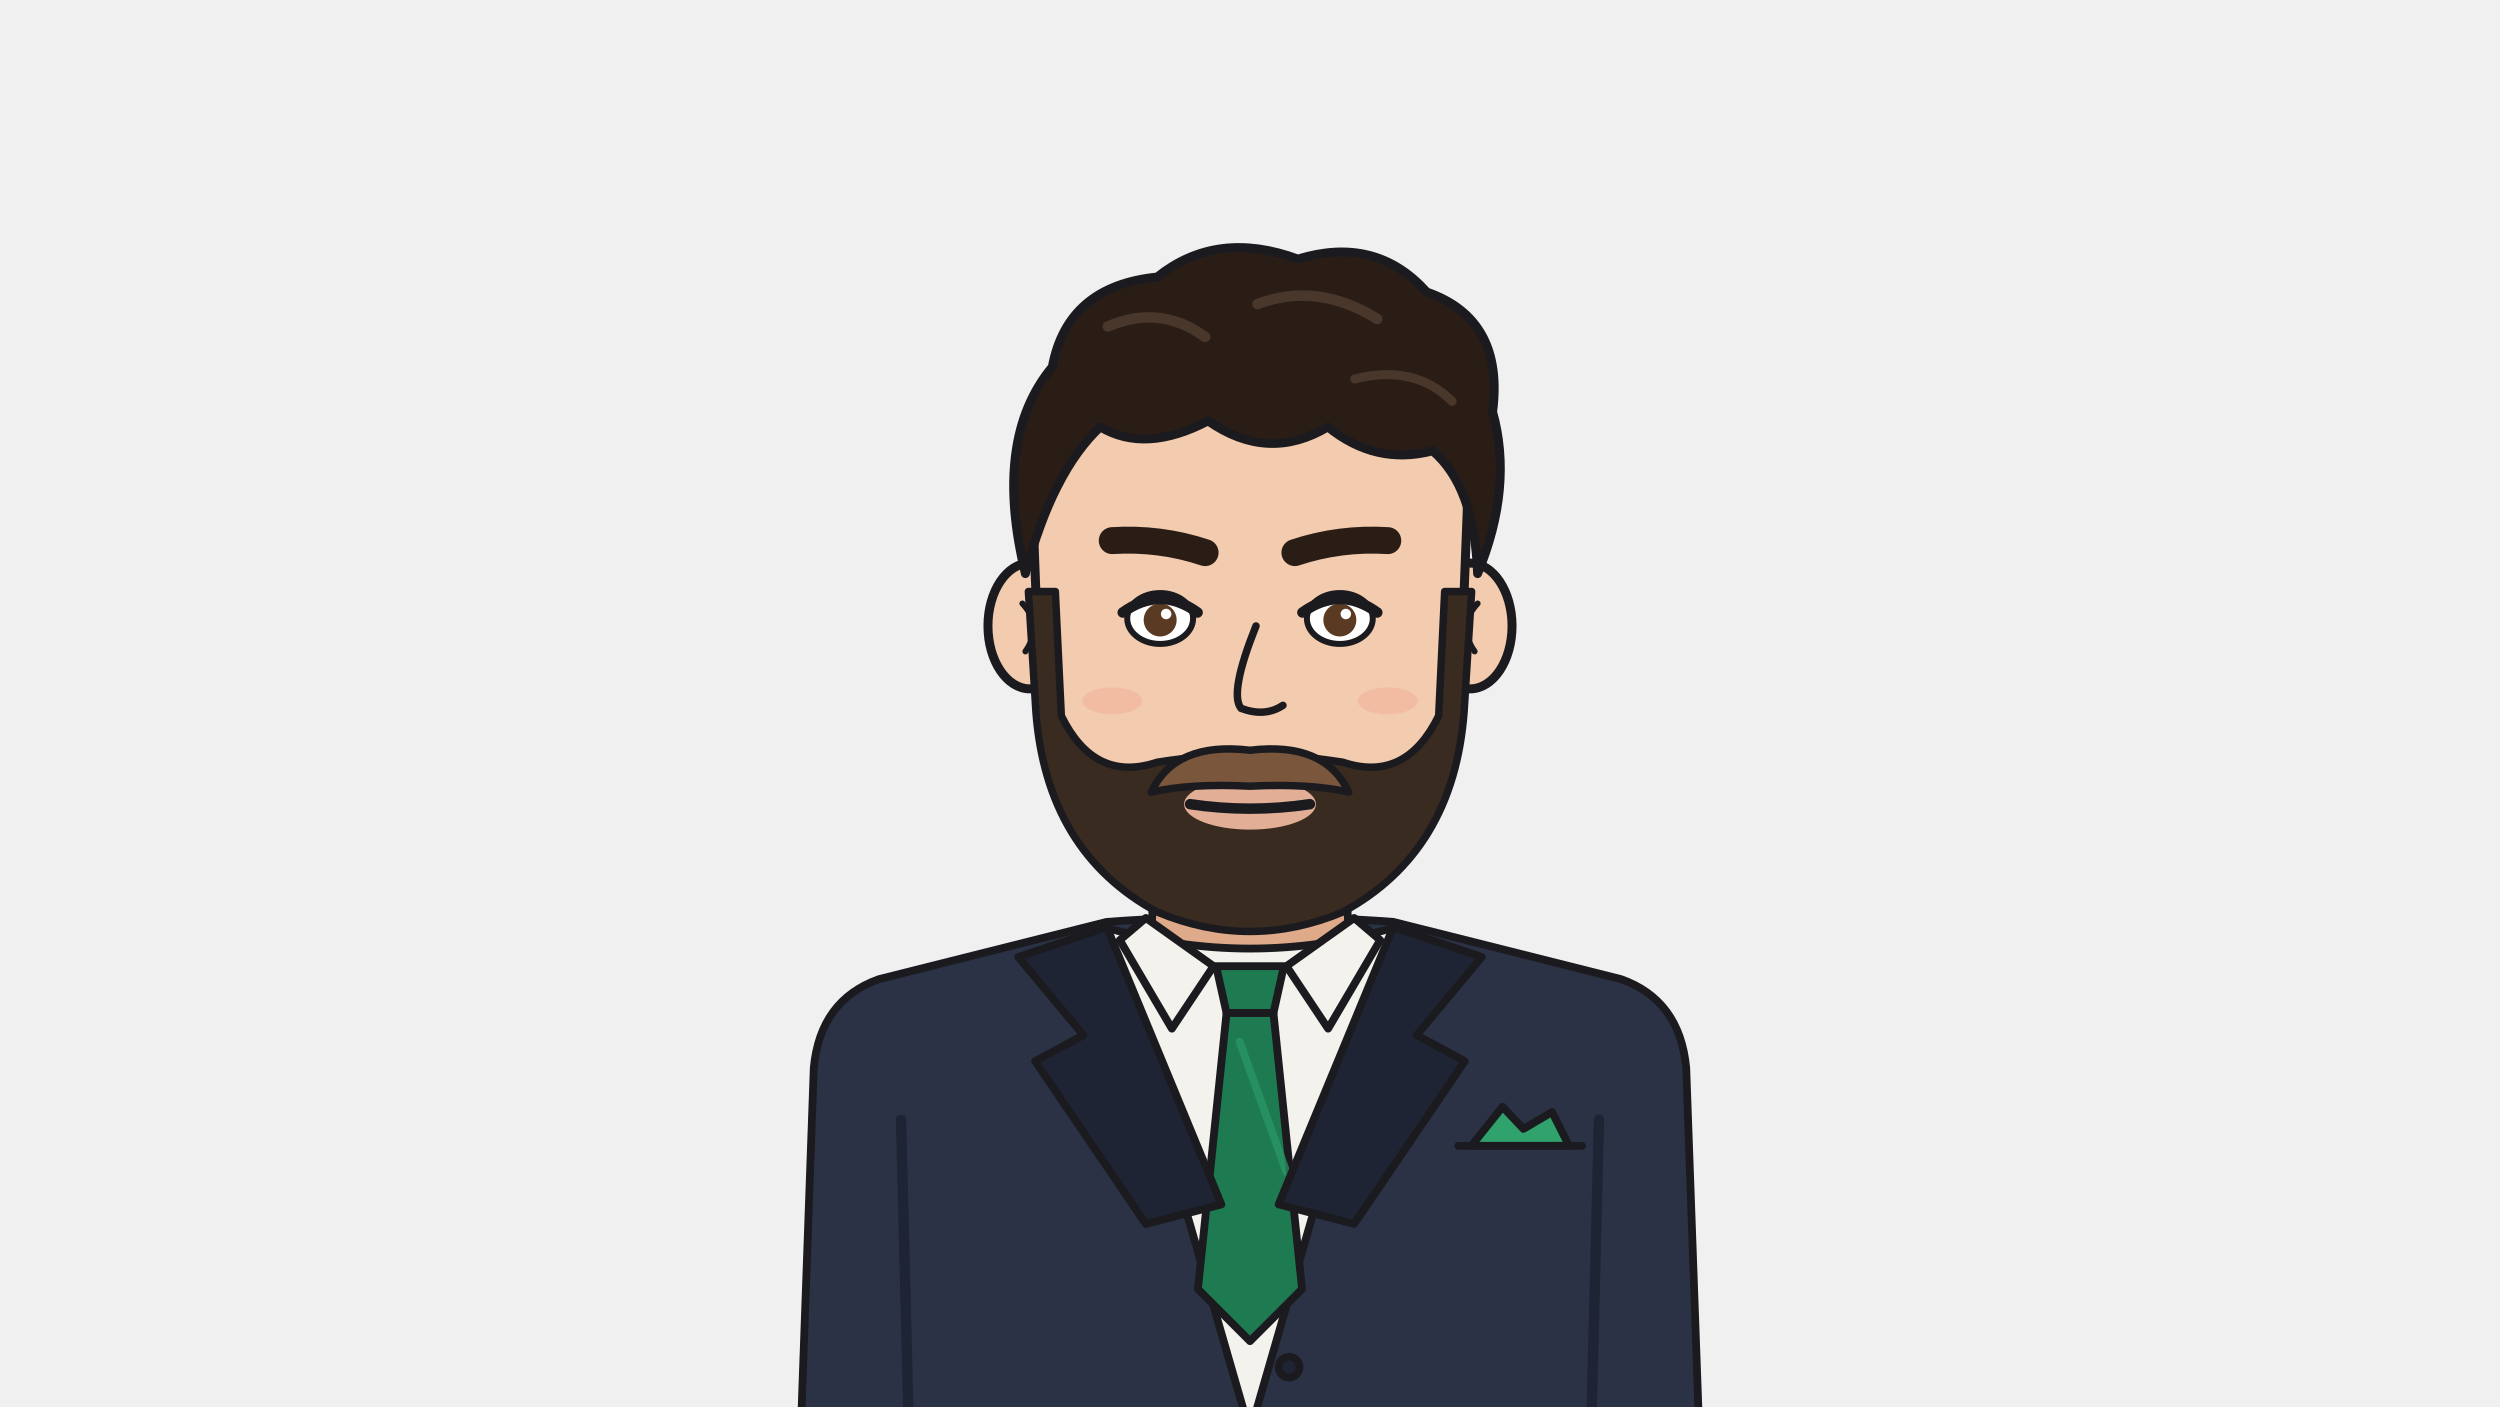
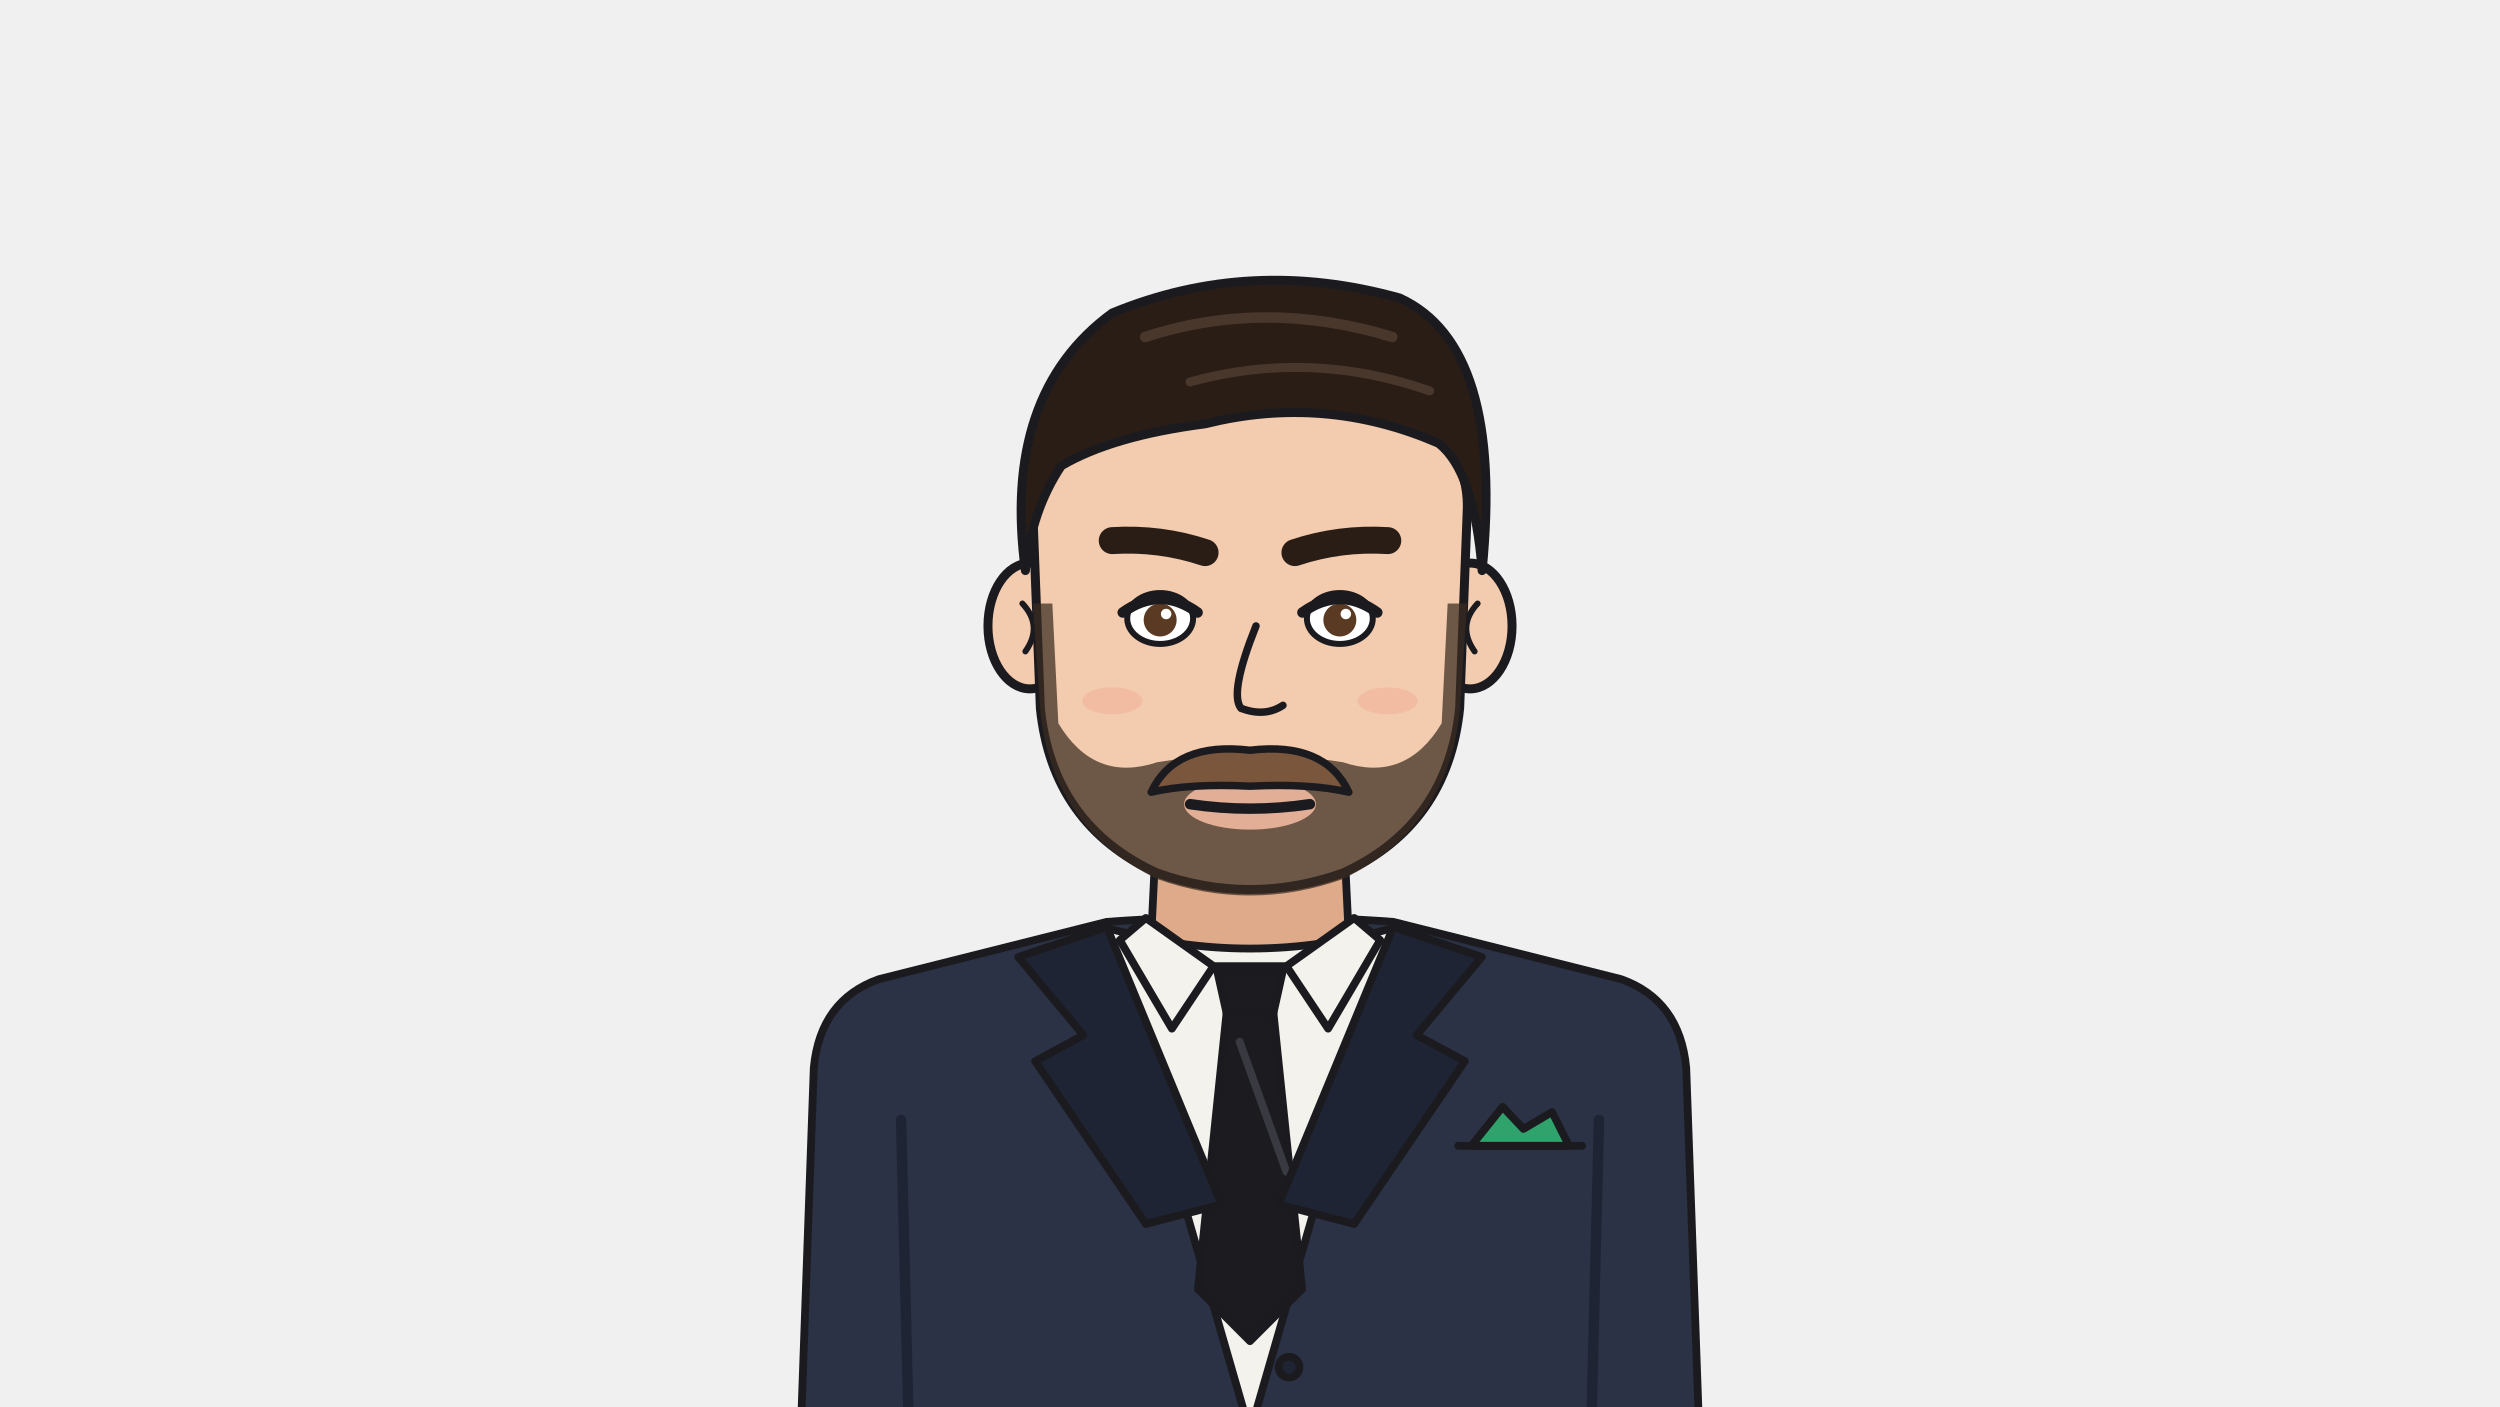
<svg xmlns="http://www.w3.org/2000/svg" width="1920" height="1080" viewBox="0 0 1920 1080">
  <g stroke="#1B1B1F" stroke-width="6" stroke-linejoin="round" stroke-linecap="round">
    <path d="M615 1100 L625 820 Q630 768 675 752              L850 708 Q960 700 1070 708 L1245 752              Q1290 768 1295 820 L1305 1100 Z" fill="#2B3245" />
    <path d="M698 1100 L692 860" fill="none" stroke="#1E2433" stroke-width="8" />
    <path d="M1222 1100 L1228 860" fill="none" stroke="#1E2433" stroke-width="8" />
    <path d="M888 640 L884 722 Q960 760 1036 722 L1032 640 Z" fill="#DFAA8A" />
    <path d="M848 712 L960 1100 L1072 712 Q960 745 848 712 Z" fill="#F4F2EC" />
-     <path d="M934 742 L986 742 L978 778 L942 778 Z" fill="#1E7A50" />
-     <path d="M942 778 L978 778 L1000 990 L960 1030 L920 990 Z" fill="#1E7A50" />
-     <path d="M952 800 L988 900" fill="none" stroke="#2A9A67" stroke-width="6" opacity="0.7" />
+     <path d="M934 742 L986 742 L978 778 L942 778 Z" fill="#1C1C20" />
+     <path d="M942 778 L978 778 L1000 990 L960 1030 L920 990 Z" fill="#1C1C20" />
+     <path d="M952 800 L988 900" fill="none" stroke="#3C3C46" stroke-width="6" opacity="0.9" />
    <path d="M880 705 L932 742 L900 790 L860 722 Z" fill="#F4F2EC" />
    <path d="M1040 705 L988 742 L1020 790 L1060 722 Z" fill="#F4F2EC" />
    <polygon points="850 712 938 925 880 940 795 815 832 795 782 735" fill="#1E2433" />
    <polygon points="1070 712 982 925 1040 940 1125 815 1088 795 1138 735" fill="#1E2433" />
    <path d="M1130 880 L1205 880 L1192 854 L1170 867 L1154 850 Z" fill="#2FA36B" />
    <path d="M1120 880 L1215 880" fill="none" />
    <circle cx="990" cy="1050" r="8" fill="#1E2433" />
  </g>
  <g transform="translate(0 25) translate(960 450) scale(1.15) translate(-960 -450)">
    <g stroke="#1B1B1F" stroke-width="6" stroke-linejoin="round" stroke-linecap="round">
      <ellipse cx="813" cy="455" rx="28" ry="42" fill="#F3CBAE" />
      <ellipse cx="1107" cy="455" rx="28" ry="42" fill="#F3CBAE" />
      <path d="M808 440 Q822 455 810 472" fill="none" stroke-width="4" />
      <path d="M1112 440 Q1098 455 1110 472" fill="none" stroke-width="4" />
      <path d="M815 380 Q810 300 960 288 Q1110 300 1105 380              L1100 510 Q1092 588 1022 620 Q960 642 898 620              Q828 588 820 510 Z" fill="#F3CBAE" />
-       <path d="M812 432 L817 512 Q824 606 898 646 Q960 672 1022 646              Q1096 606 1103 512 L1108 432 L1090 432 L1086 515 Q1064 560 1022 546              Q960 536 898 546 Q856 560 834 515 L830 432 Z" fill="#3A2B21" stroke-width="5" />
+       <path d="M815 440 L820 512 Q828 590 898 624 Q960 646 1022 624              Q1092 590 1100 512 L1105 440 L1092 440 L1088 520 Q1064 560 1022 546              Q960 536 898 546 Q856 560 832 520 L828 440 Z" fill="#3A2B21" fill-opacity="0.72" stroke="none" />
      <ellipse cx="960" cy="574" rx="44" ry="17" fill="#E2AE96" stroke="none" />
-       <path d="M810 420 Q788 330 828 282 Q838 228 898 222              Q938 190 992 210 Q1044 194 1078 232 Q1130 250 1122 312              Q1136 362 1112 420 Q1110 362 1082 338 Q1044 348 1012 322              Q972 346 932 318 Q890 340 860 322 Q828 352 810 420 Z" fill="#2A1D16" />
-       <path d="M865 255 Q900 240 930 262" fill="none" stroke="#4A372B" stroke-width="7" />
-       <path d="M965 240 Q1005 225 1045 250" fill="none" stroke="#4A372B" stroke-width="7" />
-       <path d="M1030 290 Q1070 280 1095 305" fill="none" stroke="#4A372B" stroke-width="6" />
+       <path d="M810 418 Q794 300 868 246 Q960 208 1060 236              Q1130 268 1115 418 Q1110 352 1086 333              Q1010 300 930 320 Q868 328 834 348 Q814 378 810 418 Z" fill="#2A1D16" />
+       <path d="M890 262 Q970 236 1055 262" fill="none" stroke="#4A372B" stroke-width="7" />
+       <path d="M920 292 Q1000 270 1080 298" fill="none" stroke="#4A372B" stroke-width="6" />
      <path d="M964 455 Q946 500 954 510 Q970 516 982 508" fill="none" stroke-width="5" />
      <ellipse cx="868" cy="505" rx="20" ry="9" fill="#EE9C86" opacity="0.30" stroke="none" />
      <ellipse cx="1052" cy="505" rx="20" ry="9" fill="#EE9C86" opacity="0.30" stroke="none" />
    </g>
    <ellipse cx="900" cy="450" rx="22" ry="17" fill="#FFFFFF" stroke="#1B1B1F" stroke-width="4" />
    <circle cx="900" cy="451" r="11" fill="#5A3A22" />
    <circle cx="904" cy="447" r="3.5" fill="#FFFFFF" />
    <path d="M875 446 Q900 428 925 446" fill="none" stroke="#1B1B1F" stroke-width="7" stroke-linecap="round" />
    <ellipse cx="1020" cy="450" rx="22" ry="17" fill="#FFFFFF" stroke="#1B1B1F" stroke-width="4" />
    <circle cx="1020" cy="451" r="11" fill="#5A3A22" />
    <circle cx="1024" cy="447" r="3.5" fill="#FFFFFF" />
    <path d="M995 446 Q1020 428 1045 446" fill="none" stroke="#1B1B1F" stroke-width="7" stroke-linecap="round" />
    <path d="M868 398 Q900 396 930 406" fill="none" stroke="#2A1D16" stroke-width="18" stroke-linecap="round" />
    <path d="M1052 398 Q1020 396 990 406" fill="none" stroke="#2A1D16" stroke-width="18" stroke-linecap="round" />
    <path d="M920 574 Q960 580 1000 574" fill="none" stroke="#1B1B1F" stroke-width="7" stroke-linecap="round" />
    <path d="M894 566 Q910 532 960 538 Q1010 532 1026 566 Q1000 560 960 562 Q920 560 894 566 Z" fill="#7A563C" stroke="#1B1B1F" stroke-width="5" stroke-linejoin="round" />
  </g>
</svg>
